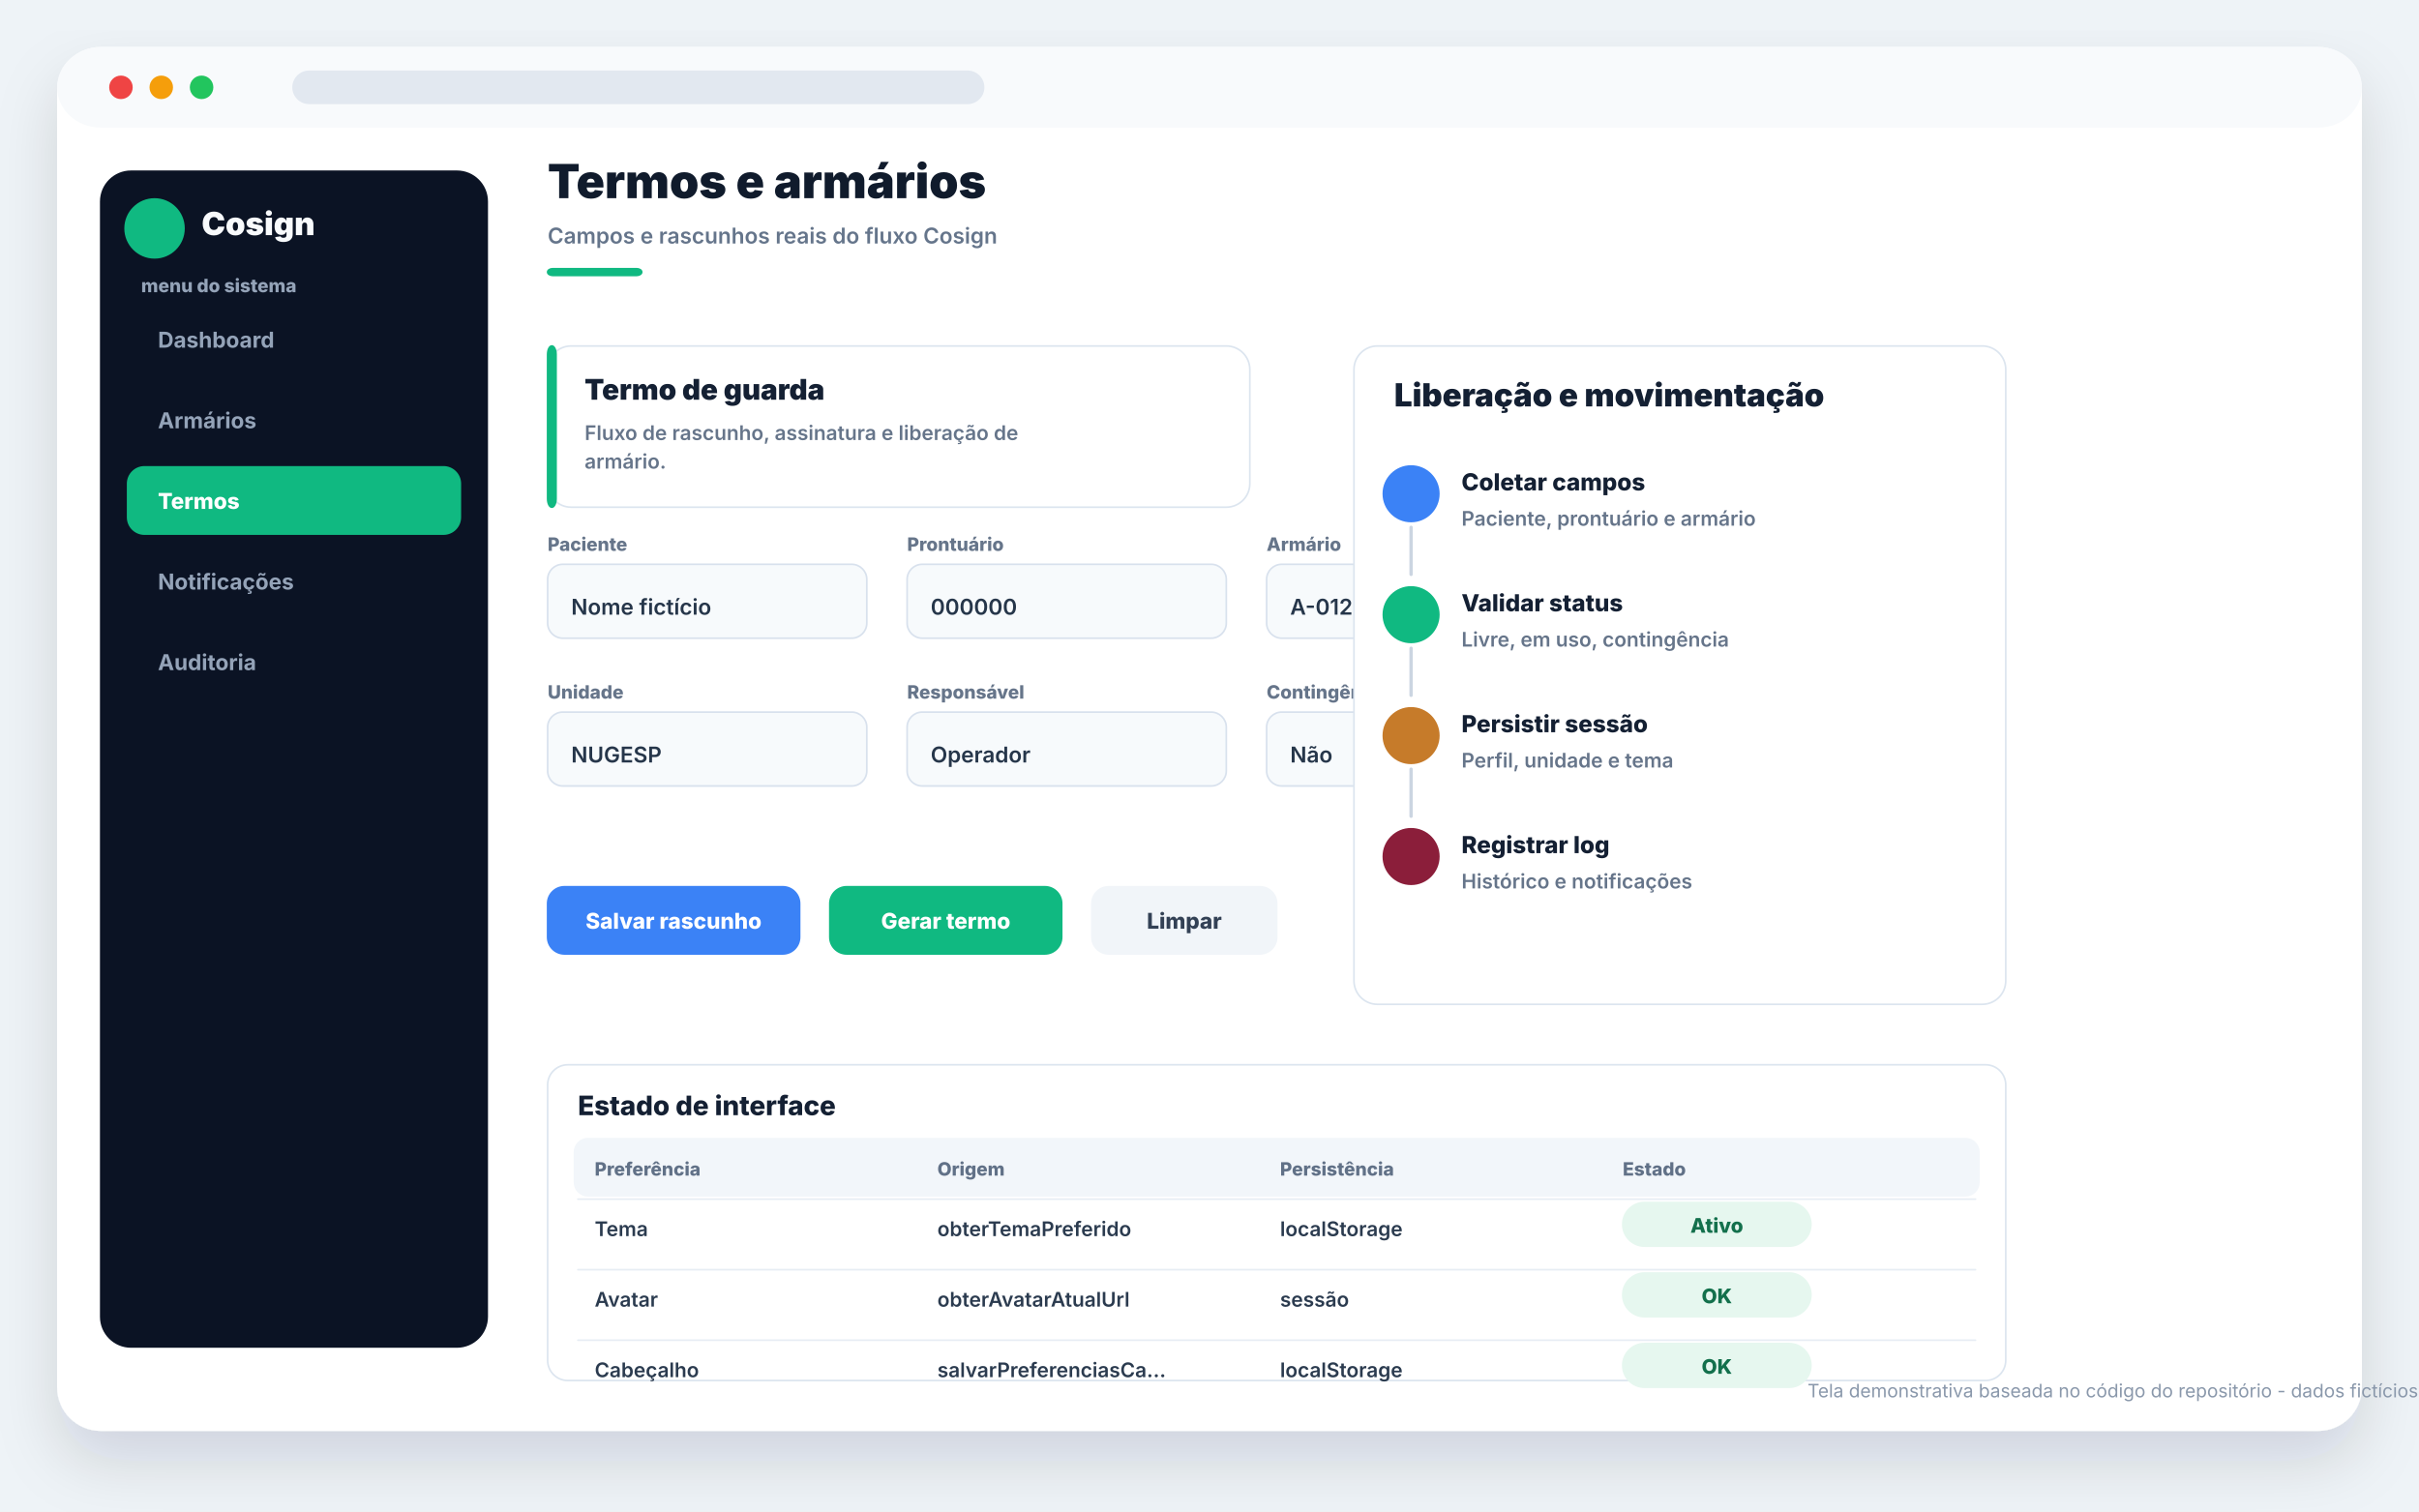
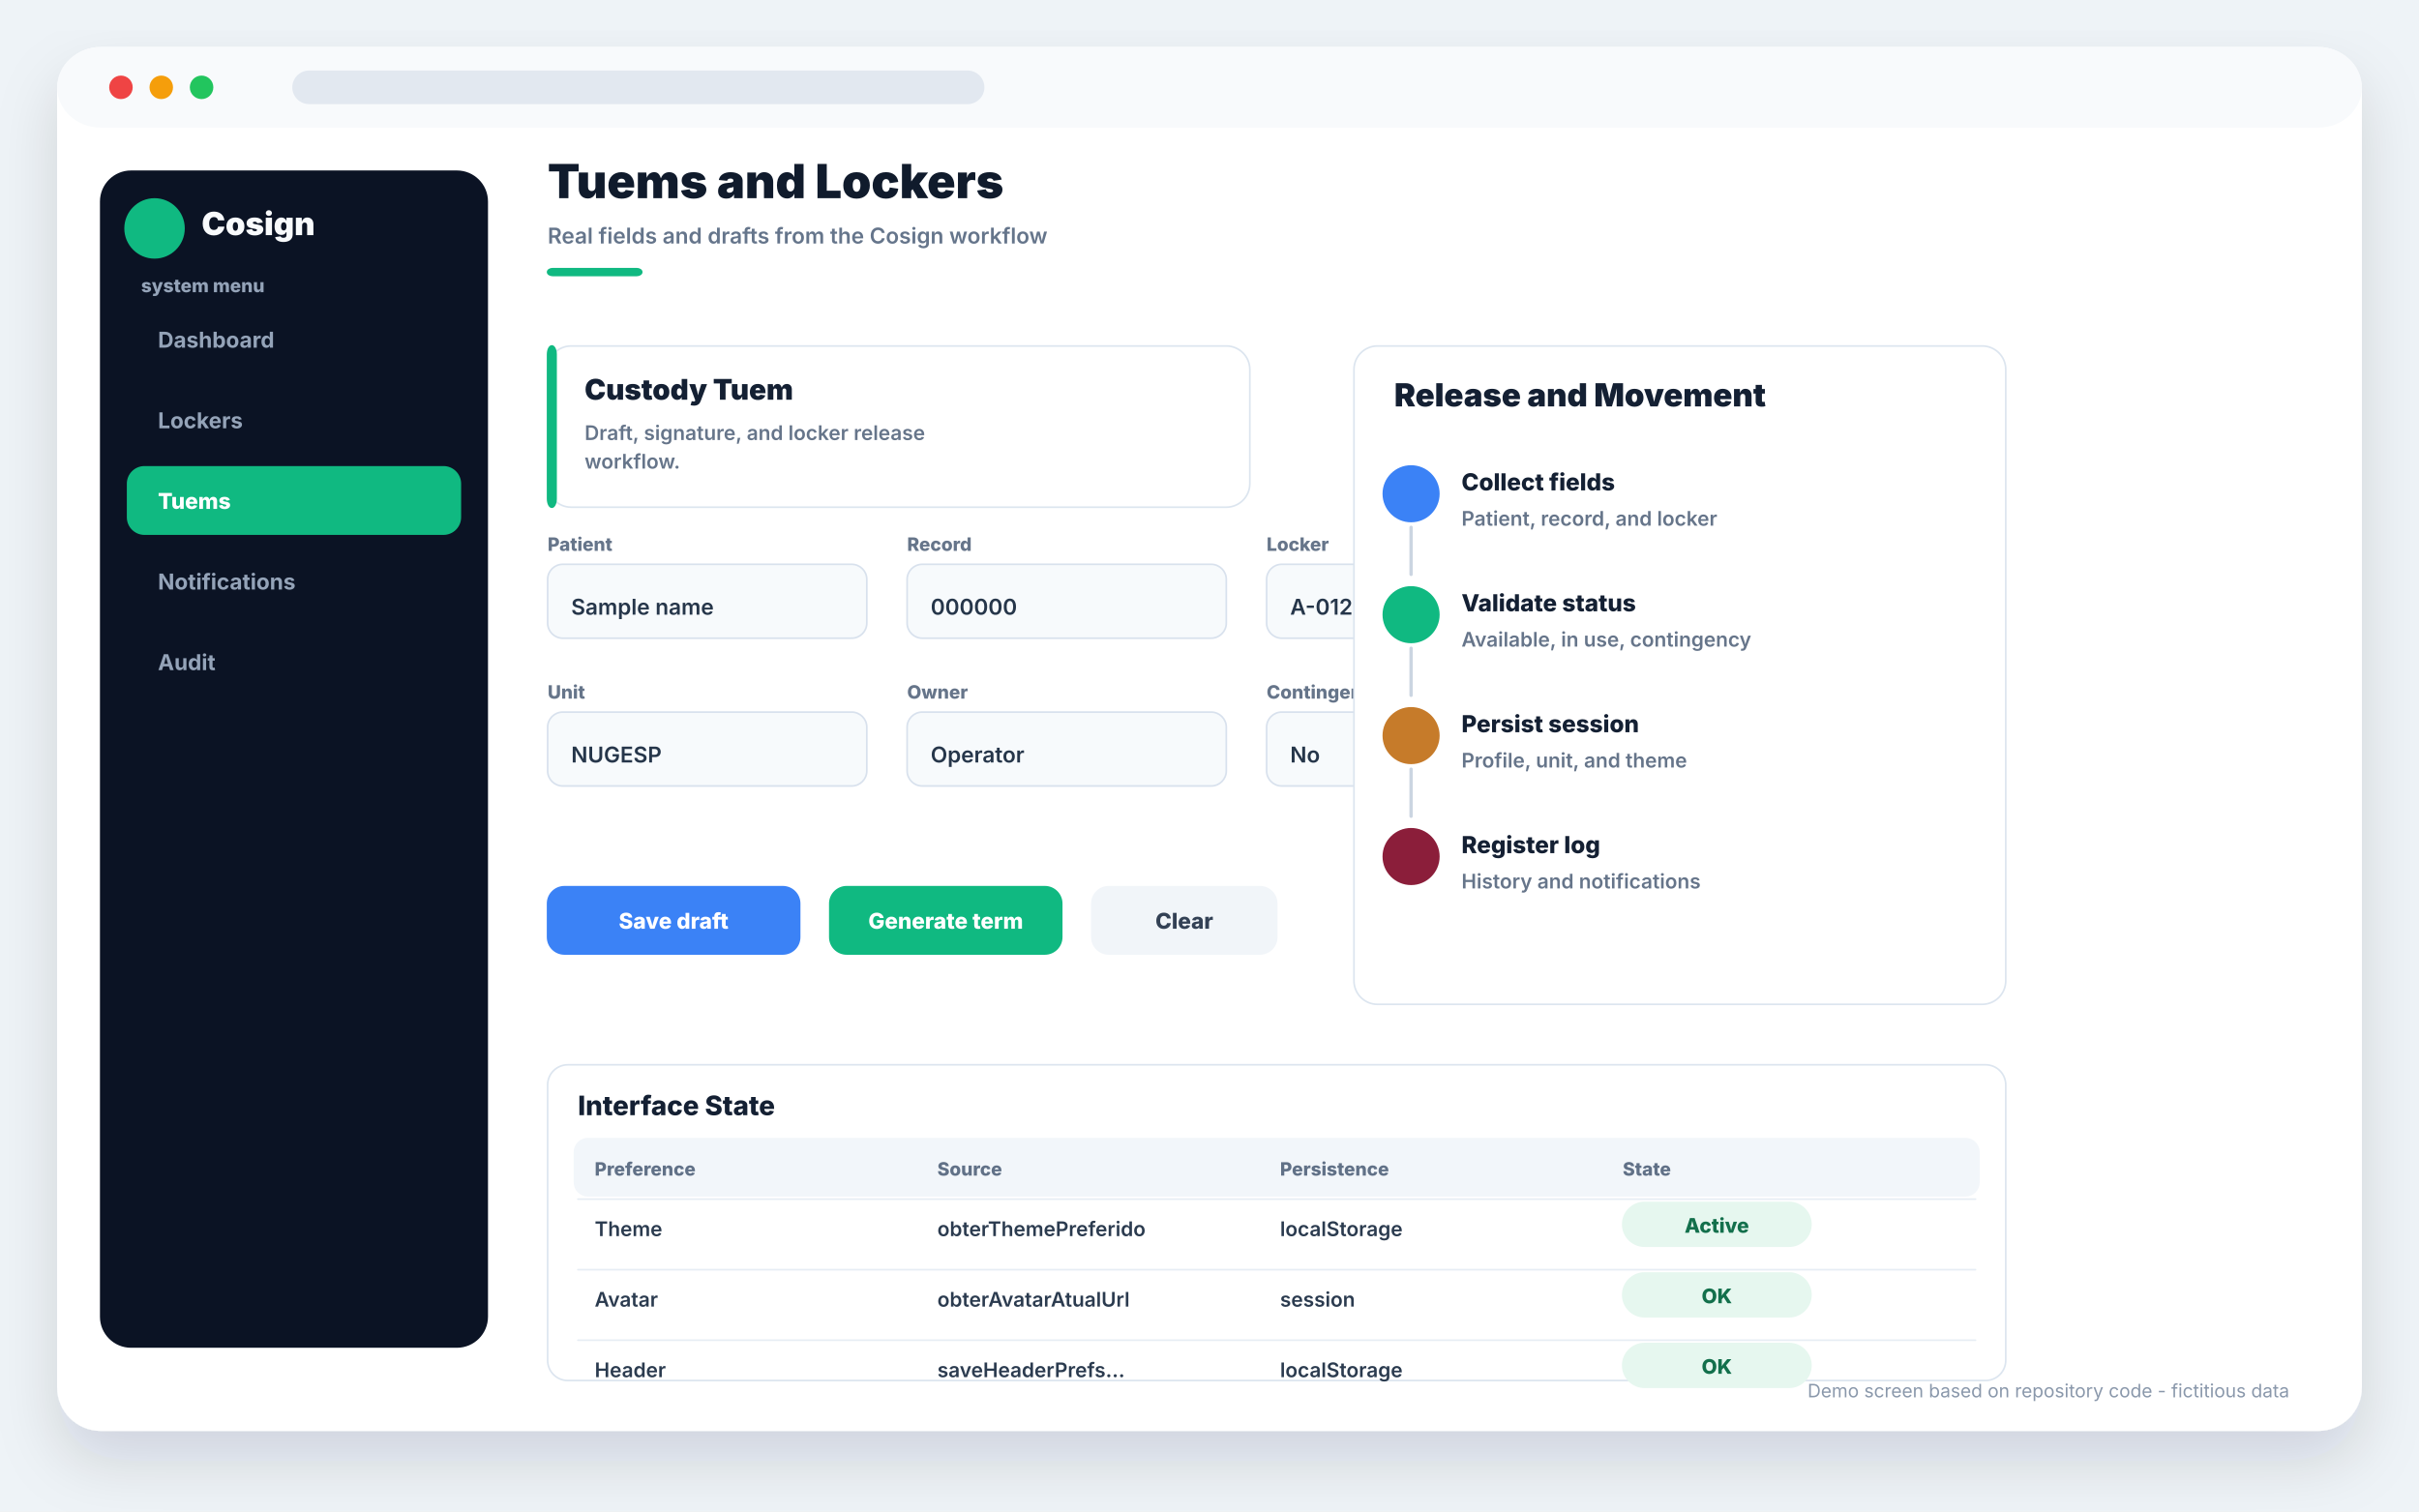
<svg xmlns="http://www.w3.org/2000/svg" width="1440" height="900" viewBox="0 0 1440 900" role="img">
  <defs>
    <filter id="shadow" x="-15%" y="-15%" width="130%" height="130%">
      <feDropShadow dx="0" dy="18" stdDeviation="18" flood-color="#0f172a" flood-opacity=".13" />
    </filter>
-     <style>.ui{font-family:Inter,Segoe UI,Arial,sans-serif;letter-spacing:0}</style>
+     <style>.ui{font-family:Inter,Monoe UI,Arial,sans-serif;letter-spacing:0}</style>
  </defs>
  <rect width="1440" height="900" fill="#eef3f7" />
  <rect x="34" y="28" width="1372" height="824" rx="26" fill="#ffffff" filter="url(#shadow)" />
  <rect x="34" y="28" width="1372" height="48" rx="26" fill="#f8fafc" />
  <circle cx="72" cy="52" r="7" fill="#ef4444" />
  <circle cx="96" cy="52" r="7" fill="#f59e0b" />
  <circle cx="120" cy="52" r="7" fill="#22c55e" />
  <rect x="174" y="42" width="412" height="20" rx="10" fill="#e2e8f0" />
  <rect x="60" y="102" width="230" height="700" rx="18" fill="#0b1324" stroke="#0b1324" />
  <circle cx="92" cy="136" r="18" fill="#10B981" stroke="none" stroke-width="1" />
  <text x="120" y="140" class="ui" font-size="19" font-weight="850" fill="#f8fafc">Cosign</text>
-   <text x="84" y="174" class="ui" font-size="11" font-weight="800" fill="#94a3b8">menu do sistema</text>
+   <text x="84" y="174" class="ui" font-size="11" font-weight="800" fill="#94a3b8">system menu</text>
  <text x="94" y="207" class="ui" font-size="13" font-weight="650" fill="#94a3b8">Dashboard</text>
-   <text x="94" y="255" class="ui" font-size="13" font-weight="650" fill="#94a3b8">Armários</text>
+   <text x="94" y="255" class="ui" font-size="13" font-weight="650" fill="#94a3b8">Lockers</text>
  <rect x="76" y="278" width="198" height="40" rx="10" fill="#10B981" stroke="#10B981" />
-   <text x="94" y="303" class="ui" font-size="13" font-weight="800" fill="#ffffff">Termos</text>
-   <text x="94" y="351" class="ui" font-size="13" font-weight="650" fill="#94a3b8">Notificações</text>
-   <text x="94" y="399" class="ui" font-size="13" font-weight="650" fill="#94a3b8">Auditoria</text>
-   <text x="326" y="118" class="ui" font-size="28" font-weight="850" fill="#101b2c">Termos e armários</text>
-   <text x="326" y="145" class="ui" font-size="13" font-weight="600" fill="#65758b">Campos e rascunhos reais do fluxo Cosign</text>
+   <text x="94" y="303" class="ui" font-size="13" font-weight="800" fill="#ffffff">Tuems</text>
+   <text x="94" y="351" class="ui" font-size="13" font-weight="650" fill="#94a3b8">Notifications</text>
+   <text x="94" y="399" class="ui" font-size="13" font-weight="650" fill="#94a3b8">Audit</text>
+   <text x="326" y="118" class="ui" font-size="28" font-weight="850" fill="#101b2c">Tuems and Lockers</text>
+   <text x="326" y="145" class="ui" font-size="13" font-weight="600" fill="#65758b">Real fields and drafts from the Cosign workflow</text>
  <rect x="326" y="160" width="56" height="4" rx="3" fill="#10B981" stroke="#10B981" />
  <rect x="326" y="206" width="418" height="96" rx="14" fill="#ffffff" stroke="#dce5ef" />
  <rect x="326" y="206" width="5" height="96" rx="5" fill="#10B981" stroke="#10B981" />
-   <text x="348" y="238" class="ui" font-size="17" font-weight="850" fill="#142033">Termo de guarda</text>
-   <text x="348" y="262" class="ui" font-size="12" font-weight="600" fill="#66758a">Fluxo de rascunho, assinatura e liberação de</text>
-   <text x="348" y="279" class="ui" font-size="12" font-weight="600" fill="#66758a">armário.</text>
-   <text x="326" y="328" class="ui" font-size="11" font-weight="800" fill="#66758a">Paciente</text>
+   <text x="348" y="238" class="ui" font-size="17" font-weight="850" fill="#142033">Custody Tuem</text>
+   <text x="348" y="262" class="ui" font-size="12" font-weight="600" fill="#66758a">Draft, signature, and locker release</text>
+   <text x="348" y="279" class="ui" font-size="12" font-weight="600" fill="#66758a">workflow.</text>
+   <text x="326" y="328" class="ui" font-size="11" font-weight="800" fill="#66758a">Patient</text>
  <rect x="326" y="336" width="190" height="44" rx="9" fill="#f7fafc" stroke="#d8e1ed" />
-   <text x="340" y="366" class="ui" font-size="13" font-weight="600" fill="#26364a">Nome fictício</text>
-   <text x="540" y="328" class="ui" font-size="11" font-weight="800" fill="#66758a">Prontuário</text>
+   <text x="340" y="366" class="ui" font-size="13" font-weight="600" fill="#26364a">Sample name</text>
+   <text x="540" y="328" class="ui" font-size="11" font-weight="800" fill="#66758a">Record</text>
  <rect x="540" y="336" width="190" height="44" rx="9" fill="#f7fafc" stroke="#d8e1ed" />
  <text x="554" y="366" class="ui" font-size="13" font-weight="600" fill="#26364a">000000</text>
-   <text x="754" y="328" class="ui" font-size="11" font-weight="800" fill="#66758a">Armário</text>
+   <text x="754" y="328" class="ui" font-size="11" font-weight="800" fill="#66758a">Locker</text>
  <rect x="754" y="336" width="190" height="44" rx="9" fill="#f7fafc" stroke="#d8e1ed" />
  <text x="768" y="366" class="ui" font-size="13" font-weight="600" fill="#26364a">A-012</text>
-   <text x="326" y="416" class="ui" font-size="11" font-weight="800" fill="#66758a">Unidade</text>
+   <text x="326" y="416" class="ui" font-size="11" font-weight="800" fill="#66758a">Unit</text>
  <rect x="326" y="424" width="190" height="44" rx="9" fill="#f7fafc" stroke="#d8e1ed" />
  <text x="340" y="454" class="ui" font-size="13" font-weight="600" fill="#26364a">NUGESP</text>
-   <text x="540" y="416" class="ui" font-size="11" font-weight="800" fill="#66758a">Responsável</text>
+   <text x="540" y="416" class="ui" font-size="11" font-weight="800" fill="#66758a">Owner</text>
  <rect x="540" y="424" width="190" height="44" rx="9" fill="#f7fafc" stroke="#d8e1ed" />
-   <text x="554" y="454" class="ui" font-size="13" font-weight="600" fill="#26364a">Operador</text>
-   <text x="754" y="416" class="ui" font-size="11" font-weight="800" fill="#66758a">Contingência</text>
+   <text x="554" y="454" class="ui" font-size="13" font-weight="600" fill="#26364a">Operator</text>
+   <text x="754" y="416" class="ui" font-size="11" font-weight="800" fill="#66758a">Contingency</text>
  <rect x="754" y="424" width="190" height="44" rx="9" fill="#f7fafc" stroke="#d8e1ed" />
-   <text x="768" y="454" class="ui" font-size="13" font-weight="600" fill="#26364a">Não</text>
+   <text x="768" y="454" class="ui" font-size="13" font-weight="600" fill="#26364a">No</text>
  <rect x="326" y="528" width="150" height="40" rx="10" fill="#3B82F6" stroke="#3B82F6" />
-   <text x="401" y="553" class="ui" font-size="13" font-weight="800" fill="#ffffff" text-anchor="middle">Salvar rascunho</text>
+   <text x="401" y="553" class="ui" font-size="13" font-weight="800" fill="#ffffff" text-anchor="middle">Save draft</text>
  <rect x="494" y="528" width="138" height="40" rx="10" fill="#10B981" stroke="#10B981" />
-   <text x="563" y="553" class="ui" font-size="13" font-weight="800" fill="#ffffff" text-anchor="middle">Gerar termo</text>
+   <text x="563" y="553" class="ui" font-size="13" font-weight="800" fill="#ffffff" text-anchor="middle">Generate term</text>
  <rect x="650" y="528" width="110" height="40" rx="10" fill="#f1f5f9" stroke="#f1f5f9" />
-   <text x="705" y="553" class="ui" font-size="13" font-weight="800" fill="#334155" text-anchor="middle">Limpar</text>
+   <text x="705" y="553" class="ui" font-size="13" font-weight="800" fill="#334155" text-anchor="middle">Clear</text>
  <rect x="806" y="206" width="388" height="392" rx="14" fill="#ffffff" stroke="#dce5ef" />
-   <text x="830" y="242" class="ui" font-size="19" font-weight="850" fill="#142033">Liberação e movimentação</text>
+   <text x="830" y="242" class="ui" font-size="19" font-weight="850" fill="#142033">Release and Movement</text>
  <circle cx="840" cy="294" r="17" fill="#3B82F6" stroke="none" stroke-width="1" />
-   <text x="870" y="292" class="ui" font-size="14" font-weight="800" fill="#142033">Coletar campos</text>
-   <text x="870" y="313" class="ui" font-size="12" font-weight="600" fill="#66758a">Paciente, prontuário e armário</text>
+   <text x="870" y="292" class="ui" font-size="14" font-weight="800" fill="#142033">Collect fields</text>
+   <text x="870" y="313" class="ui" font-size="12" font-weight="600" fill="#66758a">Patient, record, and locker</text>
  <line x1="840" y1="314" x2="840" y2="342" stroke="#cbd5e1" stroke-width="2" stroke-linecap="round" />
  <circle cx="840" cy="366" r="17" fill="#10B981" stroke="none" stroke-width="1" />
-   <text x="870" y="364" class="ui" font-size="14" font-weight="800" fill="#142033">Validar status</text>
-   <text x="870" y="385" class="ui" font-size="12" font-weight="600" fill="#66758a">Livre, em uso, contingência</text>
+   <text x="870" y="364" class="ui" font-size="14" font-weight="800" fill="#142033">Validate status</text>
+   <text x="870" y="385" class="ui" font-size="12" font-weight="600" fill="#66758a">Available, in use, contingency</text>
  <line x1="840" y1="386" x2="840" y2="414" stroke="#cbd5e1" stroke-width="2" stroke-linecap="round" />
  <circle cx="840" cy="438" r="17" fill="#C67B2A" stroke="none" stroke-width="1" />
-   <text x="870" y="436" class="ui" font-size="14" font-weight="800" fill="#142033">Persistir sessão</text>
-   <text x="870" y="457" class="ui" font-size="12" font-weight="600" fill="#66758a">Perfil, unidade e tema</text>
+   <text x="870" y="436" class="ui" font-size="14" font-weight="800" fill="#142033">Persist session</text>
+   <text x="870" y="457" class="ui" font-size="12" font-weight="600" fill="#66758a">Profile, unit, and theme</text>
  <line x1="840" y1="458" x2="840" y2="486" stroke="#cbd5e1" stroke-width="2" stroke-linecap="round" />
  <circle cx="840" cy="510" r="17" fill="#8B1E3A" stroke="none" stroke-width="1" />
-   <text x="870" y="508" class="ui" font-size="14" font-weight="800" fill="#142033">Registrar log</text>
-   <text x="870" y="529" class="ui" font-size="12" font-weight="600" fill="#66758a">Histórico e notificações</text>
+   <text x="870" y="508" class="ui" font-size="14" font-weight="800" fill="#142033">Register log</text>
+   <text x="870" y="529" class="ui" font-size="12" font-weight="600" fill="#66758a">History and notifications</text>
  <rect x="326" y="634" width="868" height="188" rx="12" fill="#ffffff" stroke="#dce5ef" />
-   <text x="344" y="664" class="ui" font-size="16" font-weight="800" fill="#142033">Estado de interface</text>
+   <text x="344" y="664" class="ui" font-size="16" font-weight="800" fill="#142033">Interface State</text>
  <rect x="342" y="678" width="836" height="34" rx="8" fill="#f2f6fa" stroke="#f2f6fa" />
-   <text x="354" y="700" class="ui" font-size="11" font-weight="800" fill="#617187">Preferência</text>
-   <text x="558" y="700" class="ui" font-size="11" font-weight="800" fill="#617187">Origem</text>
-   <text x="762" y="700" class="ui" font-size="11" font-weight="800" fill="#617187">Persistência</text>
-   <text x="966" y="700" class="ui" font-size="11" font-weight="800" fill="#617187">Estado</text>
+   <text x="354" y="700" class="ui" font-size="11" font-weight="800" fill="#617187">Preference</text>
+   <text x="558" y="700" class="ui" font-size="11" font-weight="800" fill="#617187">Source</text>
+   <text x="762" y="700" class="ui" font-size="11" font-weight="800" fill="#617187">Persistence</text>
+   <text x="966" y="700" class="ui" font-size="11" font-weight="800" fill="#617187">State</text>
  <line x1="344" y1="714" x2="1176" y2="714" stroke="#e7edf4" stroke-width="1" stroke-linecap="round" />
-   <text x="354" y="736" class="ui" font-size="12" font-weight="600" fill="#2b3b4f">Tema</text>
-   <text x="558" y="736" class="ui" font-size="12" font-weight="600" fill="#2b3b4f">obterTemaPreferido</text>
+   <text x="354" y="736" class="ui" font-size="12" font-weight="600" fill="#2b3b4f">Theme</text>
+   <text x="558" y="736" class="ui" font-size="12" font-weight="600" fill="#2b3b4f">obterThemePreferido</text>
  <text x="762" y="736" class="ui" font-size="12" font-weight="600" fill="#2b3b4f">localStorage</text>
  <rect x="966" y="716" width="112" height="26" rx="13" fill="#e6f7ef" stroke="#e6f7ef" />
-   <text x="1022" y="734" class="ui" font-size="12" font-weight="800" fill="#13704c" text-anchor="middle">Ativo</text>
+   <text x="1022" y="734" class="ui" font-size="12" font-weight="800" fill="#13704c" text-anchor="middle">Active</text>
  <line x1="344" y1="756" x2="1176" y2="756" stroke="#e7edf4" stroke-width="1" stroke-linecap="round" />
  <text x="354" y="778" class="ui" font-size="12" font-weight="600" fill="#2b3b4f">Avatar</text>
  <text x="558" y="778" class="ui" font-size="12" font-weight="600" fill="#2b3b4f">obterAvatarAtualUrl</text>
-   <text x="762" y="778" class="ui" font-size="12" font-weight="600" fill="#2b3b4f">sessão</text>
+   <text x="762" y="778" class="ui" font-size="12" font-weight="600" fill="#2b3b4f">session</text>
  <rect x="966" y="758" width="112" height="26" rx="13" fill="#e6f7ef" stroke="#e6f7ef" />
  <text x="1022" y="776" class="ui" font-size="12" font-weight="800" fill="#13704c" text-anchor="middle">OK</text>
  <line x1="344" y1="798" x2="1176" y2="798" stroke="#e7edf4" stroke-width="1" stroke-linecap="round" />
-   <text x="354" y="820" class="ui" font-size="12" font-weight="600" fill="#2b3b4f">Cabeçalho</text>
-   <text x="558" y="820" class="ui" font-size="12" font-weight="600" fill="#2b3b4f">salvarPreferenciasCa…</text>
+   <text x="354" y="820" class="ui" font-size="12" font-weight="600" fill="#2b3b4f">Header</text>
+   <text x="558" y="820" class="ui" font-size="12" font-weight="600" fill="#2b3b4f">saveHeaderPrefs...</text>
  <text x="762" y="820" class="ui" font-size="12" font-weight="600" fill="#2b3b4f">localStorage</text>
  <rect x="966" y="800" width="112" height="26" rx="13" fill="#e6f7ef" stroke="#e6f7ef" />
  <text x="1022" y="818" class="ui" font-size="12" font-weight="800" fill="#13704c" text-anchor="middle">OK</text>
-   <text x="1076" y="832" class="ui" font-size="11" fill="#8a98ab">Tela demonstrativa baseada no código do repositório - dados fictícios</text>
+   <text x="1076" y="832" class="ui" font-size="11" fill="#8a98ab">Demo screen based on repository code - fictitious data</text>
</svg>
